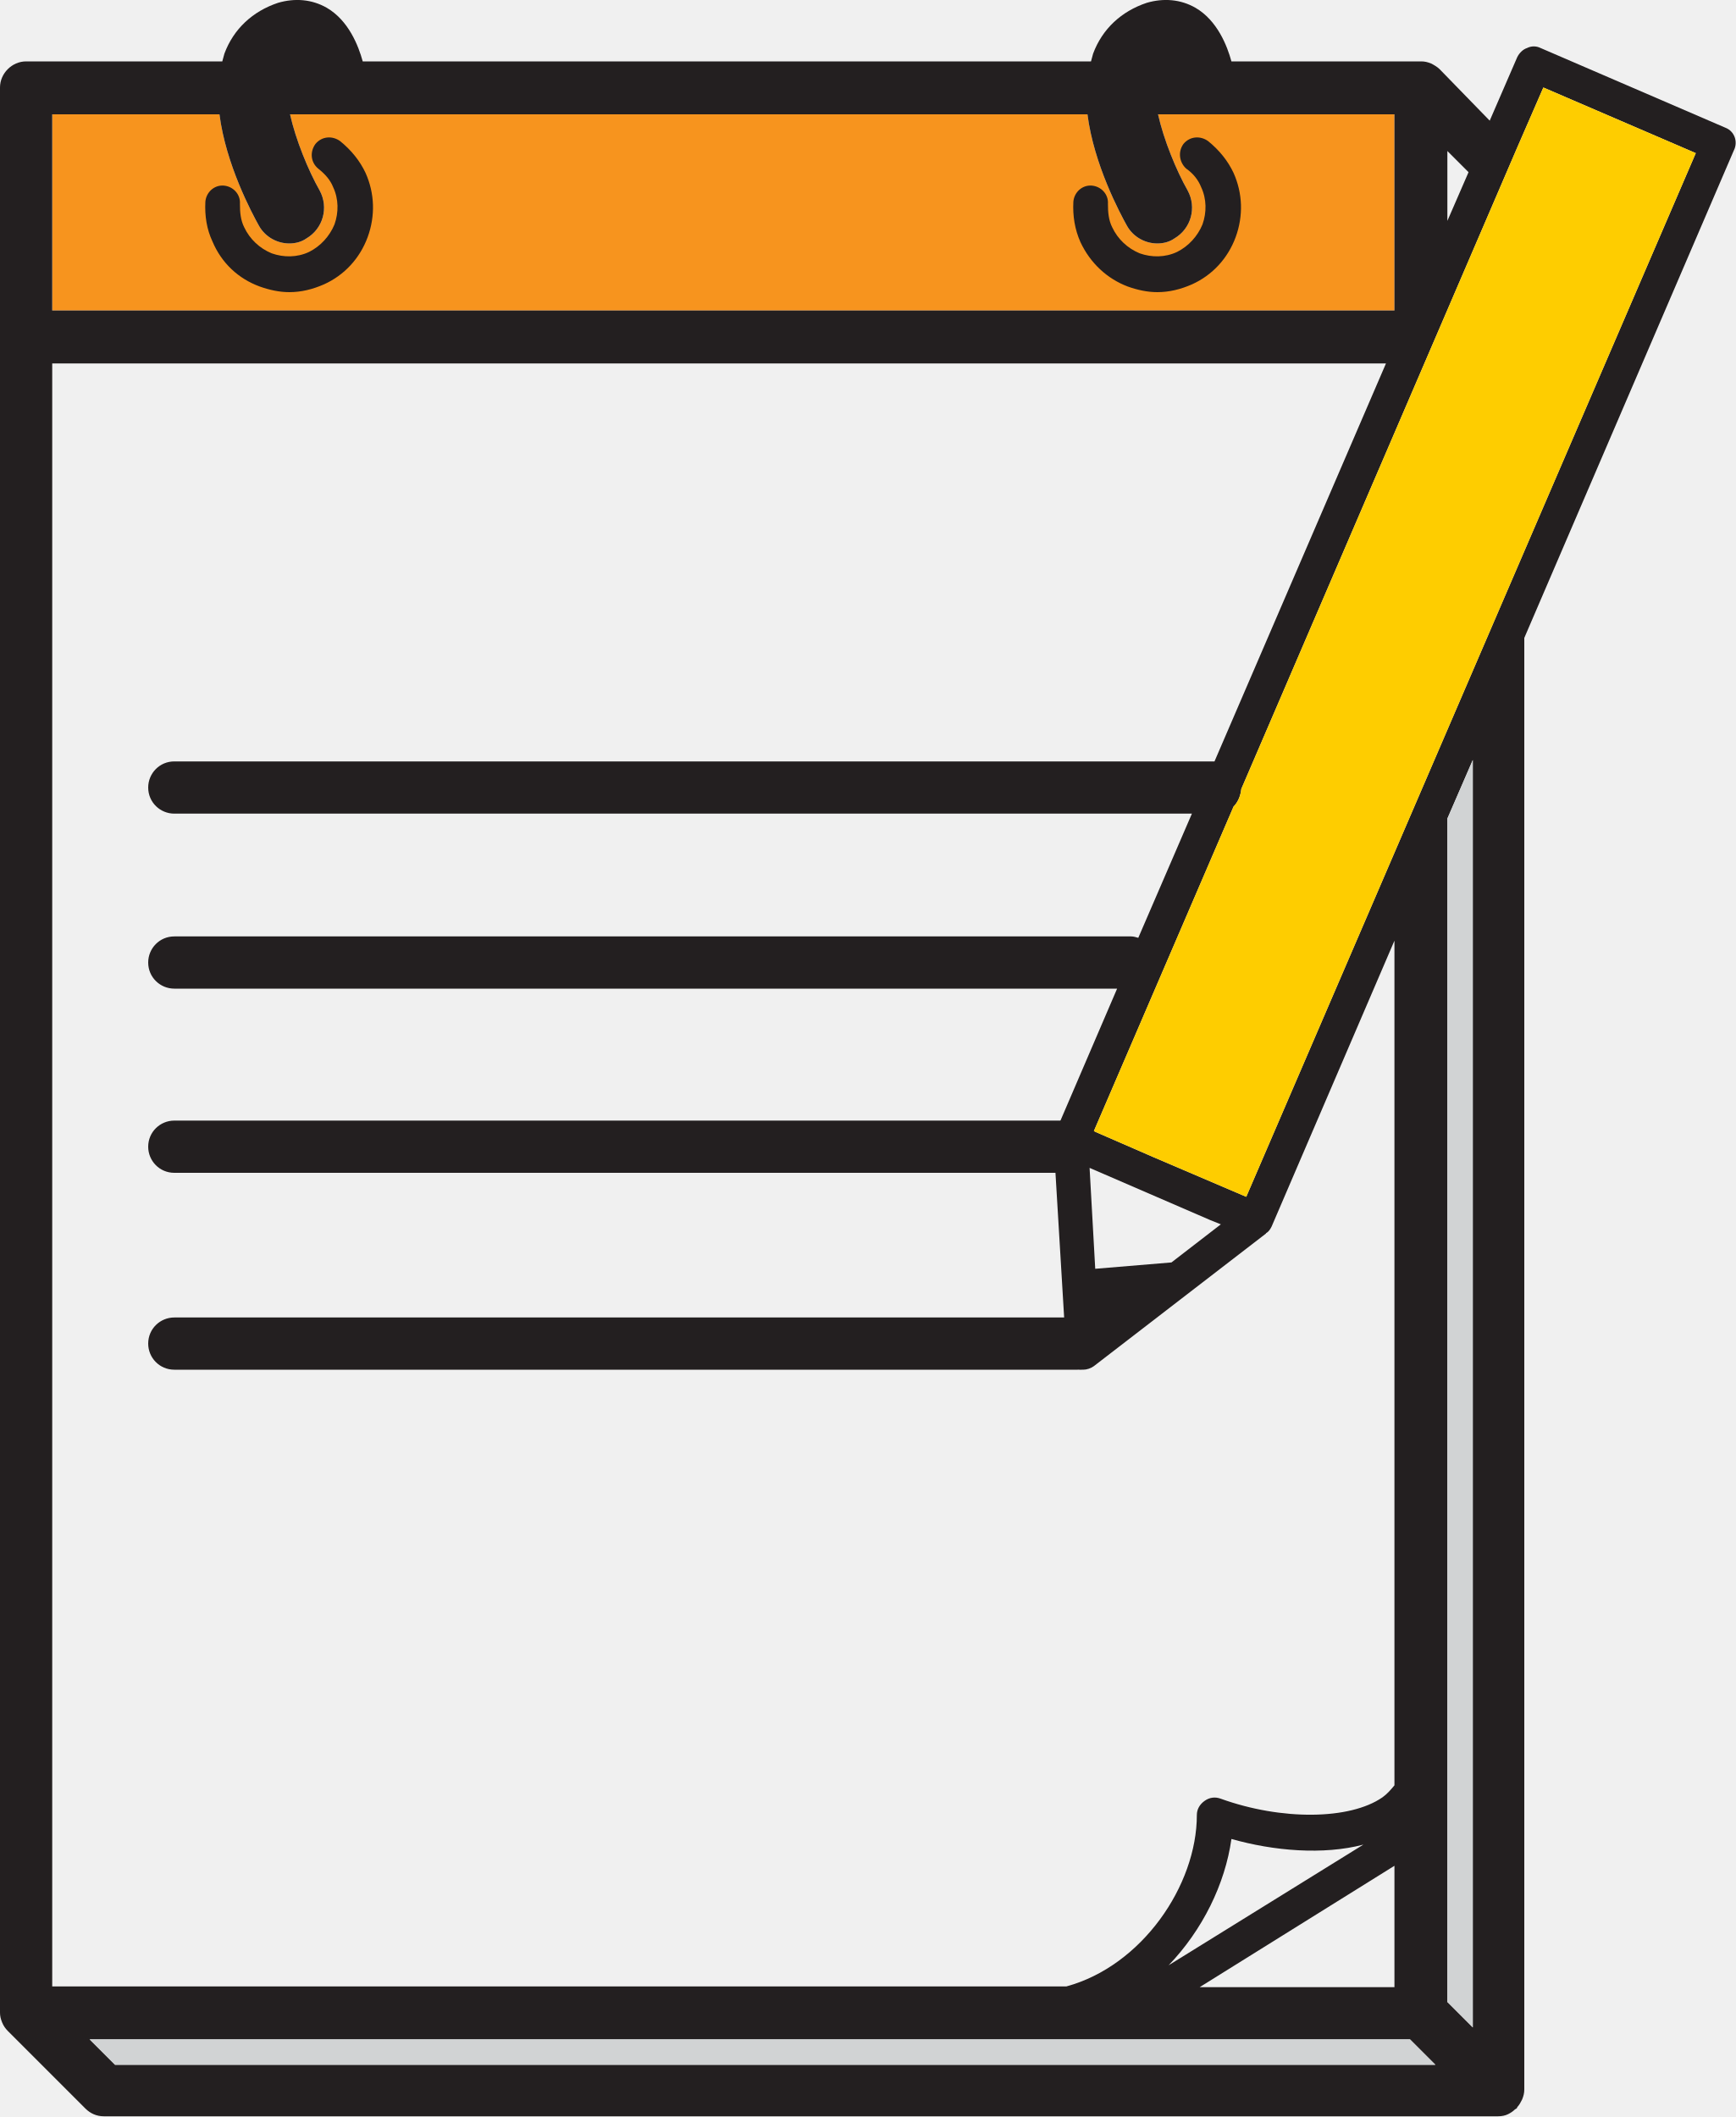
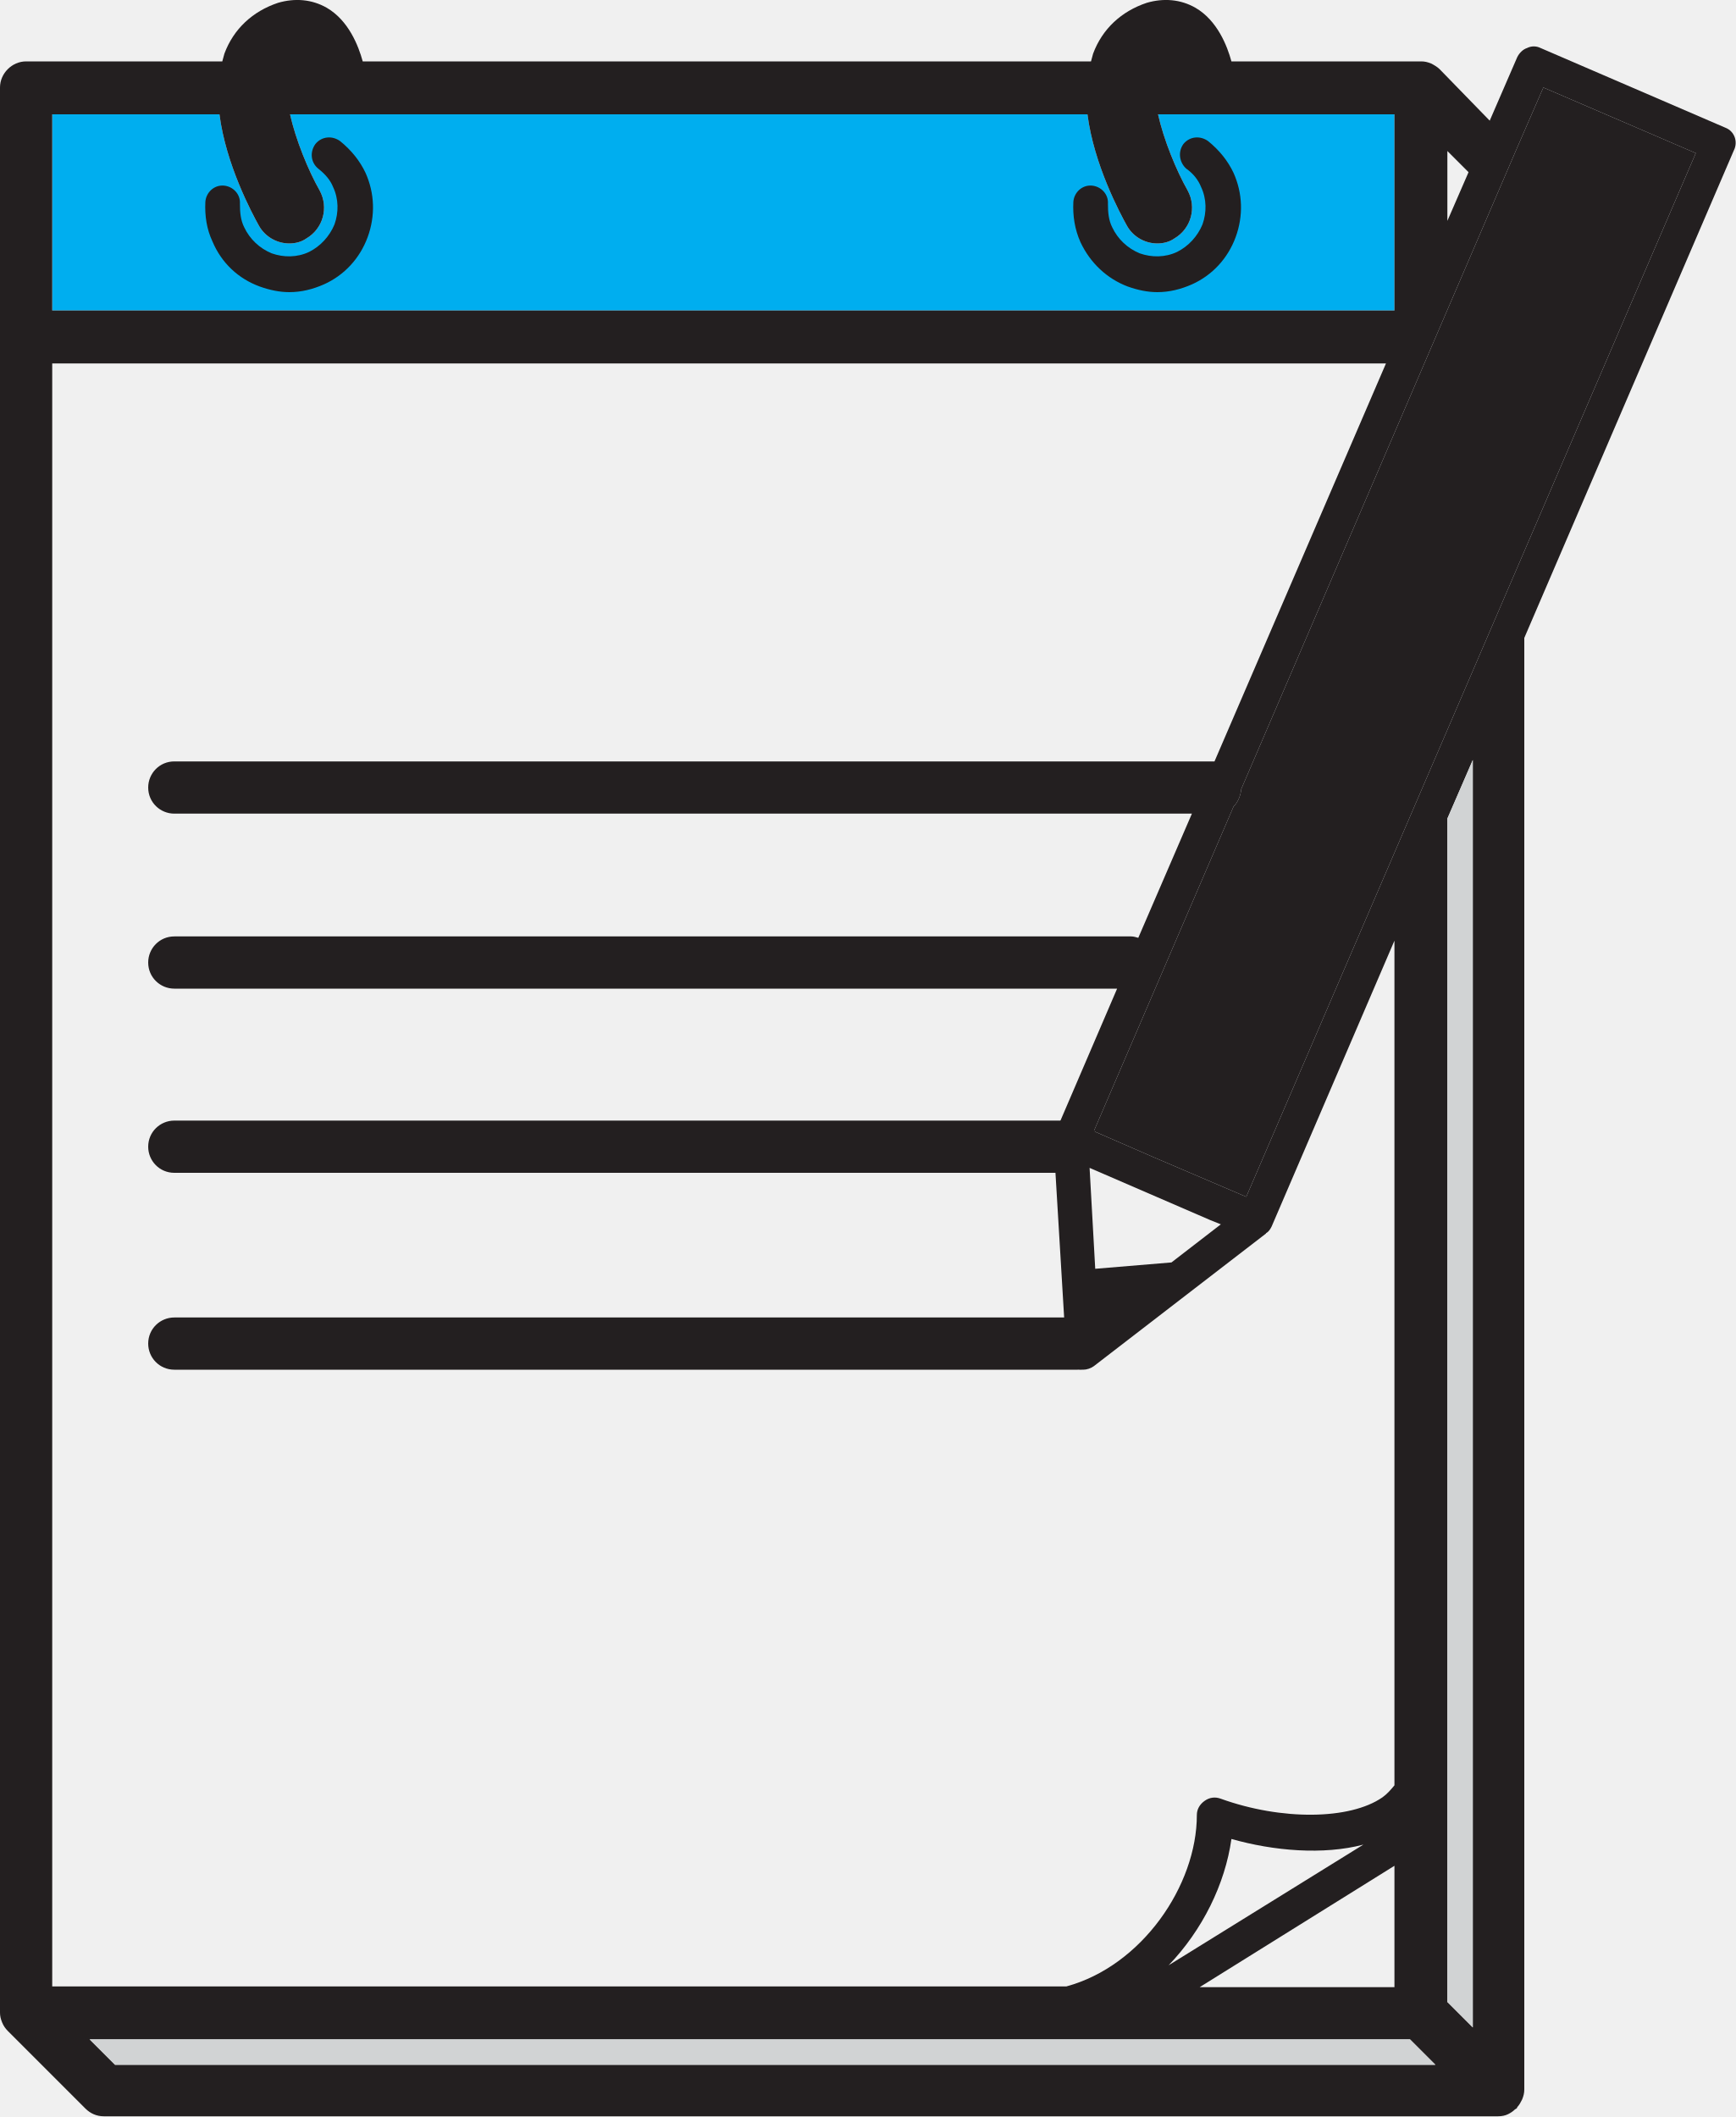
<svg xmlns="http://www.w3.org/2000/svg" version="1.1" x="0px" y="0px" viewBox="0 0 246 300" style="enable-background:new 0 0 246 300;" xml:space="preserve">
  <style type="text/css">
	.st0{fill:#832EAB;}
- 	.st1{fill:#FECD00;}
+ 	.st1{fill:#C32265;}
	.st2{fill:#00AEEF;}
	.st3{fill:none;}
	.st4{fill:#8DC63F;}
	.st5{fill:#0F9BD7;}
	.st6{fill:#FFFFFF;}
	.st7{fill-rule:evenodd;clip-rule:evenodd;fill:#FFFFFF;}
	.st8{fill:#1DA1F2;}
	.st9{fill:#3D5A98;}
	.st10{fill:#231F20;}
	.st11{fill:#007BB5;}
	.st12{fill:#DC4E41;}
	.st13{fill-rule:evenodd;clip-rule:evenodd;fill:#181616;}
	.st14{fill:#181616;}
	.st15{fill:#F2F2F2;}
	.st16{fill:#E3E3E3;}
	.st17{fill:#D54B3D;}
	.st18{fill:#D72B27;}
	.st19{opacity:0.56;fill:url(#SVGID_1_);}
	.st20{fill:#BABABA;}
	.st21{fill:#92D400;}
	.st22{fill:#00B9E4;}
	.st23{fill:#2B3990;}
	.st24{fill:#3F9C35;}
	.st25{fill:#8FCED8;}
	.st26{fill:#D21F21;}
- 	.st27{fill:#FFF8DA;}
- 	.st28{fill:#C32265;}
+ 	.st27{fill:#009444;}
+ 	.st28{fill:#4FE89C;}
	.st29{fill:#D6D6D6;}
	.st30{fill:#F1F1F1;}
	.st31{fill:#8C3123;}
	.st32{fill:#E05243;}
	.st33{fill:#5E1F18;}
	.st34{fill:#F2B0A9;}
	.st35{fill:#CACCCE;}
	.st36{fill:#A1AFDB;}
	.st37{fill:#002087;}
	.st38{fill:#6C4199;}
	.st39{fill:#C7C7C7;}
	.st40{fill:#1976D2;}
	.st41{fill:#1E88E5;}
	.st42{fill:#FAFAFA;}
	.st43{fill:#E0E0E0;}
	.st44{fill:#F6A11F;}
	.st45{fill:#0A6DAE;}
	.st46{fill:#0BA25E;}
	.st47{fill:#089156;}
	.st48{fill:#10985B;}
	.st49{fill:#F9C941;}
	.st50{fill:#E8B835;}
	.st51{fill:#296AD9;}
	.st52{fill:#2A71E9;}
	.st53{fill:#286EE6;}
- 	.st54{fill:#009444;}
- 	.st55{fill:#006838;}
- 	.st56{fill:#BCBEC0;}
- 	.st57{fill:#2BB673;}
- 	.st58{fill:#F7941E;}
- 	.st59{fill:#EF4136;}
- 	.st60{fill:#FFFFFF;stroke:#231F20;stroke-width:10;stroke-linecap:round;stroke-linejoin:round;stroke-miterlimit:10;}
- 	.st61{fill:#D1D3D4;stroke:#231F20;stroke-width:10;stroke-linecap:round;stroke-linejoin:round;stroke-miterlimit:10;}
- 	.st62{fill:#231F20;stroke:#231F20;stroke-width:10;stroke-linecap:round;stroke-linejoin:round;stroke-miterlimit:10;}
- 	.st63{fill:none;stroke:#231F20;stroke-width:10;stroke-miterlimit:10;}
- 	.st64{fill:none;stroke:#231F20;stroke-width:10;stroke-linejoin:round;stroke-miterlimit:10;}
- 	.st65{fill:#E1DFE4;}
- 	.st66{fill:#35474F;}
- 	.st67{fill:#FC002F;}
- 	.st68{fill:#FDD518;}
- 	.st69{fill:#00E769;}
- 	.st70{fill:#D1D3D4;}
- 	.st71{fill:#27AAE1;}
- 	.st72{fill:#231F20;stroke:#27AAE1;stroke-miterlimit:10;}
- 	.st73{fill:url(#SVGID_2_);}
- 	.st74{fill:url(#SVGID_3_);}
- 	.st75{fill:url(#SVGID_4_);}
- 	.st76{fill:url(#SVGID_5_);}
- 	.st77{fill:url(#SVGID_6_);}
- 	.st78{fill:url(#SVGID_7_);}
+ 	.st54{fill:#BCBEC0;}
+ 	.st55{fill:#FFFFFF;stroke:#231F20;stroke-width:10;stroke-linecap:round;stroke-linejoin:round;stroke-miterlimit:10;}
+ 	.st56{fill:#00AEEF;stroke:#231F20;stroke-width:10;stroke-linecap:round;stroke-linejoin:round;stroke-miterlimit:10;}
+ 	.st57{fill:#231F20;stroke:#231F20;stroke-width:10;stroke-linecap:round;stroke-linejoin:round;stroke-miterlimit:10;}
+ 	.st58{fill:none;stroke:#231F20;stroke-width:10;stroke-miterlimit:10;}
+ 	.st59{fill:none;stroke:#231F20;stroke-width:10;stroke-linejoin:round;stroke-miterlimit:10;}
+ 	.st60{fill:none;stroke:#231F20;stroke-width:9.52;stroke-linecap:round;stroke-linejoin:round;stroke-miterlimit:10;}
+ 	.st61{fill:none;stroke:#231F20;stroke-width:7.808;stroke-linecap:round;stroke-linejoin:round;stroke-miterlimit:10;}
+ 	.st62{fill:#D1D3D4;}
+ 	.st63{fill:url(#SVGID_2_);}
+ 	.st64{fill:url(#SVGID_3_);}
+ 	.st65{fill:url(#SVGID_4_);}
+ 	.st66{fill:url(#SVGID_5_);}
+ 	.st67{fill:url(#SVGID_6_);}
+ 	.st68{fill:url(#SVGID_7_);}
+ 	.st69{fill:#00A79D;}
+ 	.st70{fill:#4E376B;}
+ 	.st71{fill:#004981;}
+ 	.st72{fill:#106599;}
+ 	.st73{fill:#1E78AF;}
+ 	.st74{fill:#4396C9;}
+ 	.st75{fill:#63AAD6;}
+ 	.st76{fill:#B8DDF4;}
+ 	.st77{fill:#1F8893;}
+ 	.st78{fill:none;stroke:#000000;stroke-width:6.362;stroke-linecap:round;stroke-linejoin:round;stroke-miterlimit:10;}
+ 	.st79{fill:#FFFFFF;stroke:#000000;stroke-width:5.383;stroke-linejoin:round;stroke-miterlimit:10;}
+ 	.st80{fill:#42BCBC;stroke:#000000;stroke-width:6.28;stroke-linejoin:round;stroke-miterlimit:10;}
+ 	.st81{fill:none;stroke:#000000;stroke-width:5.383;stroke-linecap:round;stroke-linejoin:round;stroke-miterlimit:10;}
+ 	.st82{fill:none;stroke:#000000;stroke-width:3.181;stroke-linecap:round;stroke-linejoin:round;stroke-miterlimit:10;}
</style>
  <g id="Layer_1">
    <g>
      <path class="st10" d="M152.1,166.2H24.7c-2.1,0-3.7-1.7-3.7-3.7c0-2.1,1.7-3.7,3.7-3.7h127.4c2.1,0,3.7,1.7,3.7,3.7    C155.8,164.5,154.1,166.2,152.1,166.2z" />
      <path class="st10" d="M152.7,194.1h-128c-2.1,0-3.7-1.7-3.7-3.7c0-2.1,1.7-3.7,3.7-3.7h128c2.1,0,3.7,1.7,3.7,3.7    C156.4,192.4,154.8,194.1,152.7,194.1z" />
      <g>
-         <path class="st58" d="M31.1,16.2c0.9,7.1,4.6,14,5.6,15.8c0.9,1.6,2.6,2.5,4.3,2.5c0.8,0,1.7-0.2,2.4-0.7     c2.4-1.4,3.2-4.4,1.9-6.8c-1.6-2.8-3.4-7.2-4.2-10.8h113c0.9,7.1,4.6,14,5.6,15.8c0.9,1.6,2.6,2.5,4.3,2.5c0.8,0,1.7-0.2,2.4-0.7     c2.4-1.4,3.2-4.4,1.9-6.8c-1.6-2.8-3.4-7.2-4.2-10.8h33.5V44H7.4V16.2H31.1z" />
+         <path class="st2" d="M31.1,16.2c0.9,7.1,4.6,14,5.6,15.8c0.9,1.6,2.6,2.5,4.3,2.5c0.8,0,1.7-0.2,2.4-0.7c2.4-1.4,3.2-4.4,1.9-6.8     c-1.6-2.8-3.4-7.2-4.2-10.8h113c0.9,7.1,4.6,14,5.6,15.8c0.9,1.6,2.6,2.5,4.3,2.5c0.8,0,1.7-0.2,2.4-0.7c2.4-1.4,3.2-4.4,1.9-6.8     c-1.6-2.8-3.4-7.2-4.2-10.8h33.5V44H7.4V16.2H31.1z" />
        <path class="st10" d="M36.8,40.6c1.4,0.5,2.8,0.8,4.2,0.8c1.7,0,3.3-0.4,4.9-1.1c2.9-1.3,5.1-3.7,6.2-6.7c1.1-3,1-6.2-0.3-9.1     c-0.8-1.7-2-3.2-3.6-4.5c-1.1-0.8-2.6-0.7-3.5,0.4c-0.8,1.1-0.7,2.6,0.4,3.5c1,0.8,1.7,1.6,2.1,2.6c0.8,1.7,0.8,3.6,0.2,5.3     c-0.7,1.7-2,3.1-3.6,3.9c-1.7,0.8-3.6,0.8-5.3,0.2c-1.7-0.7-3.1-2-3.9-3.7c-0.5-1-0.6-2.1-0.6-3.3c0.1-1.4-1-2.5-2.3-2.6     c-1.4-0.1-2.5,1-2.6,2.3c-0.1,2,0.2,3.9,1,5.6C31.4,37.3,33.8,39.5,36.8,40.6z" />
        <path class="st10" d="M159.8,40.6c1.4,0.5,2.8,0.8,4.2,0.8c1.7,0,3.3-0.4,4.9-1.1c2.9-1.3,5.1-3.7,6.2-6.7c1.1-3,1-6.2-0.3-9.1     c-0.8-1.7-2-3.2-3.6-4.5c-1.1-0.8-2.6-0.7-3.5,0.4c-0.8,1.1-0.6,2.6,0.4,3.5c1,0.7,1.7,1.6,2.1,2.6c0.8,1.7,0.8,3.6,0.2,5.3     c-0.7,1.7-2,3.1-3.6,3.9c-1.7,0.8-3.6,0.8-5.3,0.2c-1.7-0.7-3.1-2-3.9-3.7c-0.5-1-0.6-2.1-0.6-3.3c0.1-1.4-1-2.5-2.3-2.6     c-1.4-0.1-2.5,1-2.6,2.3c-0.1,2,0.2,3.9,1,5.7C154.5,37.3,156.9,39.5,159.8,40.6z" />
        <path class="st10" d="M244.5,18.1L218.3,6.8c-0.6-0.3-1.3-0.3-1.9,0c-0.6,0.2-1.1,0.7-1.4,1.3l-3.9,9L204,9.8     c-0.3-0.3-0.8-0.6-1.2-0.8c-0.5-0.2-0.9-0.3-1.4-0.3h-26.9c-0.6-2.2-2-5.8-5.1-7.6c-2.1-1.2-4.5-1.4-6.9-0.7     c-3.6,1.2-6.3,3.7-7.6,7.2c-0.1,0.4-0.2,0.7-0.3,1.1H51.4c-0.6-2.2-2-5.8-5.1-7.6c-2.1-1.2-4.5-1.4-6.9-0.7     c-3.6,1.2-6.3,3.7-7.6,7.2c-0.1,0.4-0.2,0.7-0.3,1.1H3.7C1.7,8.7,0,10.4,0,12.4v272.8c0,0,0,0,0,0c0,0.5,0.1,0.9,0.3,1.4     c0.2,0.5,0.5,0.9,0.8,1.2l11,11c0.7,0.7,1.6,1.1,2.6,1.1h197.6c0.5,0,1-0.1,1.4-0.3c0.4-0.2,0.7-0.4,1-0.7c0.1,0,0.1-0.1,0.2-0.1     c0,0,0.1-0.1,0.1-0.2c0.3-0.3,0.5-0.7,0.7-1.1c0.2-0.5,0.3-0.9,0.3-1.4l0,0V90.4l29.7-69.1C246.3,20.1,245.8,18.6,244.5,18.1z      M172.1,107.9H24.7c-2.1,0-3.7,1.7-3.7,3.7c0,2.1,1.7,3.7,3.7,3.7h144.2l-7.6,17.6c-0.3-0.1-0.7-0.2-1-0.2H24.7     c-2.1,0-3.7,1.7-3.7,3.7c0,2.1,1.7,3.7,3.7,3.7h133.6l-8.8,20.5c-0.2,0.3-0.2,0.7-0.2,1.1c0,0,0,0,0,0.1l1.8,30     c0.1,0.9,0.6,1.7,1.4,2.1c0.3,0.2,0.7,0.2,1,0.2c0.5,0,1.1-0.2,1.5-0.5l24.4-18.8c0,0,0-0.1,0.1-0.1c0.3-0.2,0.5-0.5,0.7-0.9l0,0     c0,0,0,0,0,0l17.4-40.5V253c-0.5,0.6-1,1.2-1.7,1.7c-4.6,3.2-14.3,3.3-22.9,0.2c-0.8-0.3-1.6-0.2-2.3,0.3c-0.7,0.5-1.1,1.2-1.1,2     c0,10-7.8,21.4-18.5,24.3H7.4V51.5h189L172.1,107.9z M154.4,165.5l17.1,7.4l1.5,0.6l-7,5.4l-10.8,0.9L154.4,165.5z M197.6,264.4     v17.2H170L197.6,264.4z M165.6,278.5c4.8-5,8-11.5,8.9-17.9c6,1.7,13,2.3,18.7,0.8L165.6,278.5z M205.1,21.4l3,3l-3,6.9V21.4z      M31.1,16.2c0.9,7.1,4.6,14,5.6,15.8c0.9,1.6,2.6,2.5,4.3,2.5c0.8,0,1.7-0.2,2.4-0.7c2.4-1.4,3.2-4.4,1.9-6.8     c-1.6-2.8-3.4-7.2-4.2-10.8h113c0.9,7.1,4.6,14,5.6,15.8c0.9,1.6,2.6,2.5,4.3,2.5c0.8,0,1.7-0.2,2.4-0.7c2.4-1.4,3.2-4.4,1.9-6.8     c-1.6-2.8-3.4-7.2-4.2-10.8h33.5V44H7.4V16.2H31.1z M12.7,289h187.1l3.6,3.6H16.3L12.7,289z M208.7,287.3l-3.6-3.6V116l3.6-8.3     V287.3z M176.6,169.6l-13.1-5.6l-8.5-3.7l19.8-46c0.6-0.6,1-1.5,1.1-2.5L215,20.9l0,0l0,0l3.7-8.5l21.6,9.3L176.6,169.6z" />
      </g>
    </g>
-     <path class="st1" d="M176.6,169.6l-13.1-5.6l-8.5-3.7l19.8-46c0.6-0.6,1-1.5,1.1-2.5L215,20.9l0,0l0,0l3.7-8.5l21.6,9.3   L176.6,169.6z" />
-     <polygon class="st70" points="12.7,289 199.8,289 203.4,292.6 16.3,292.6  " />
-     <polygon class="st70" points="208.7,287.3 205.1,283.7 205.1,116 208.7,107.7  " />
+     <path class="st10" d="M176.6,169.6l-13.1-5.6l-8.5-3.7l19.8-46c0.6-0.6,1-1.5,1.1-2.5L215,20.9l0,0l0,0l3.7-8.5l21.6,9.3   L176.6,169.6z" />
+     <polygon class="st62" points="12.7,289 199.8,289 203.4,292.6 16.3,292.6  " />
+     <polygon class="st62" points="208.7,287.3 205.1,283.7 205.1,116 208.7,107.7  " />
  </g>
  <g id="Layer_2">
</g>
</svg>
